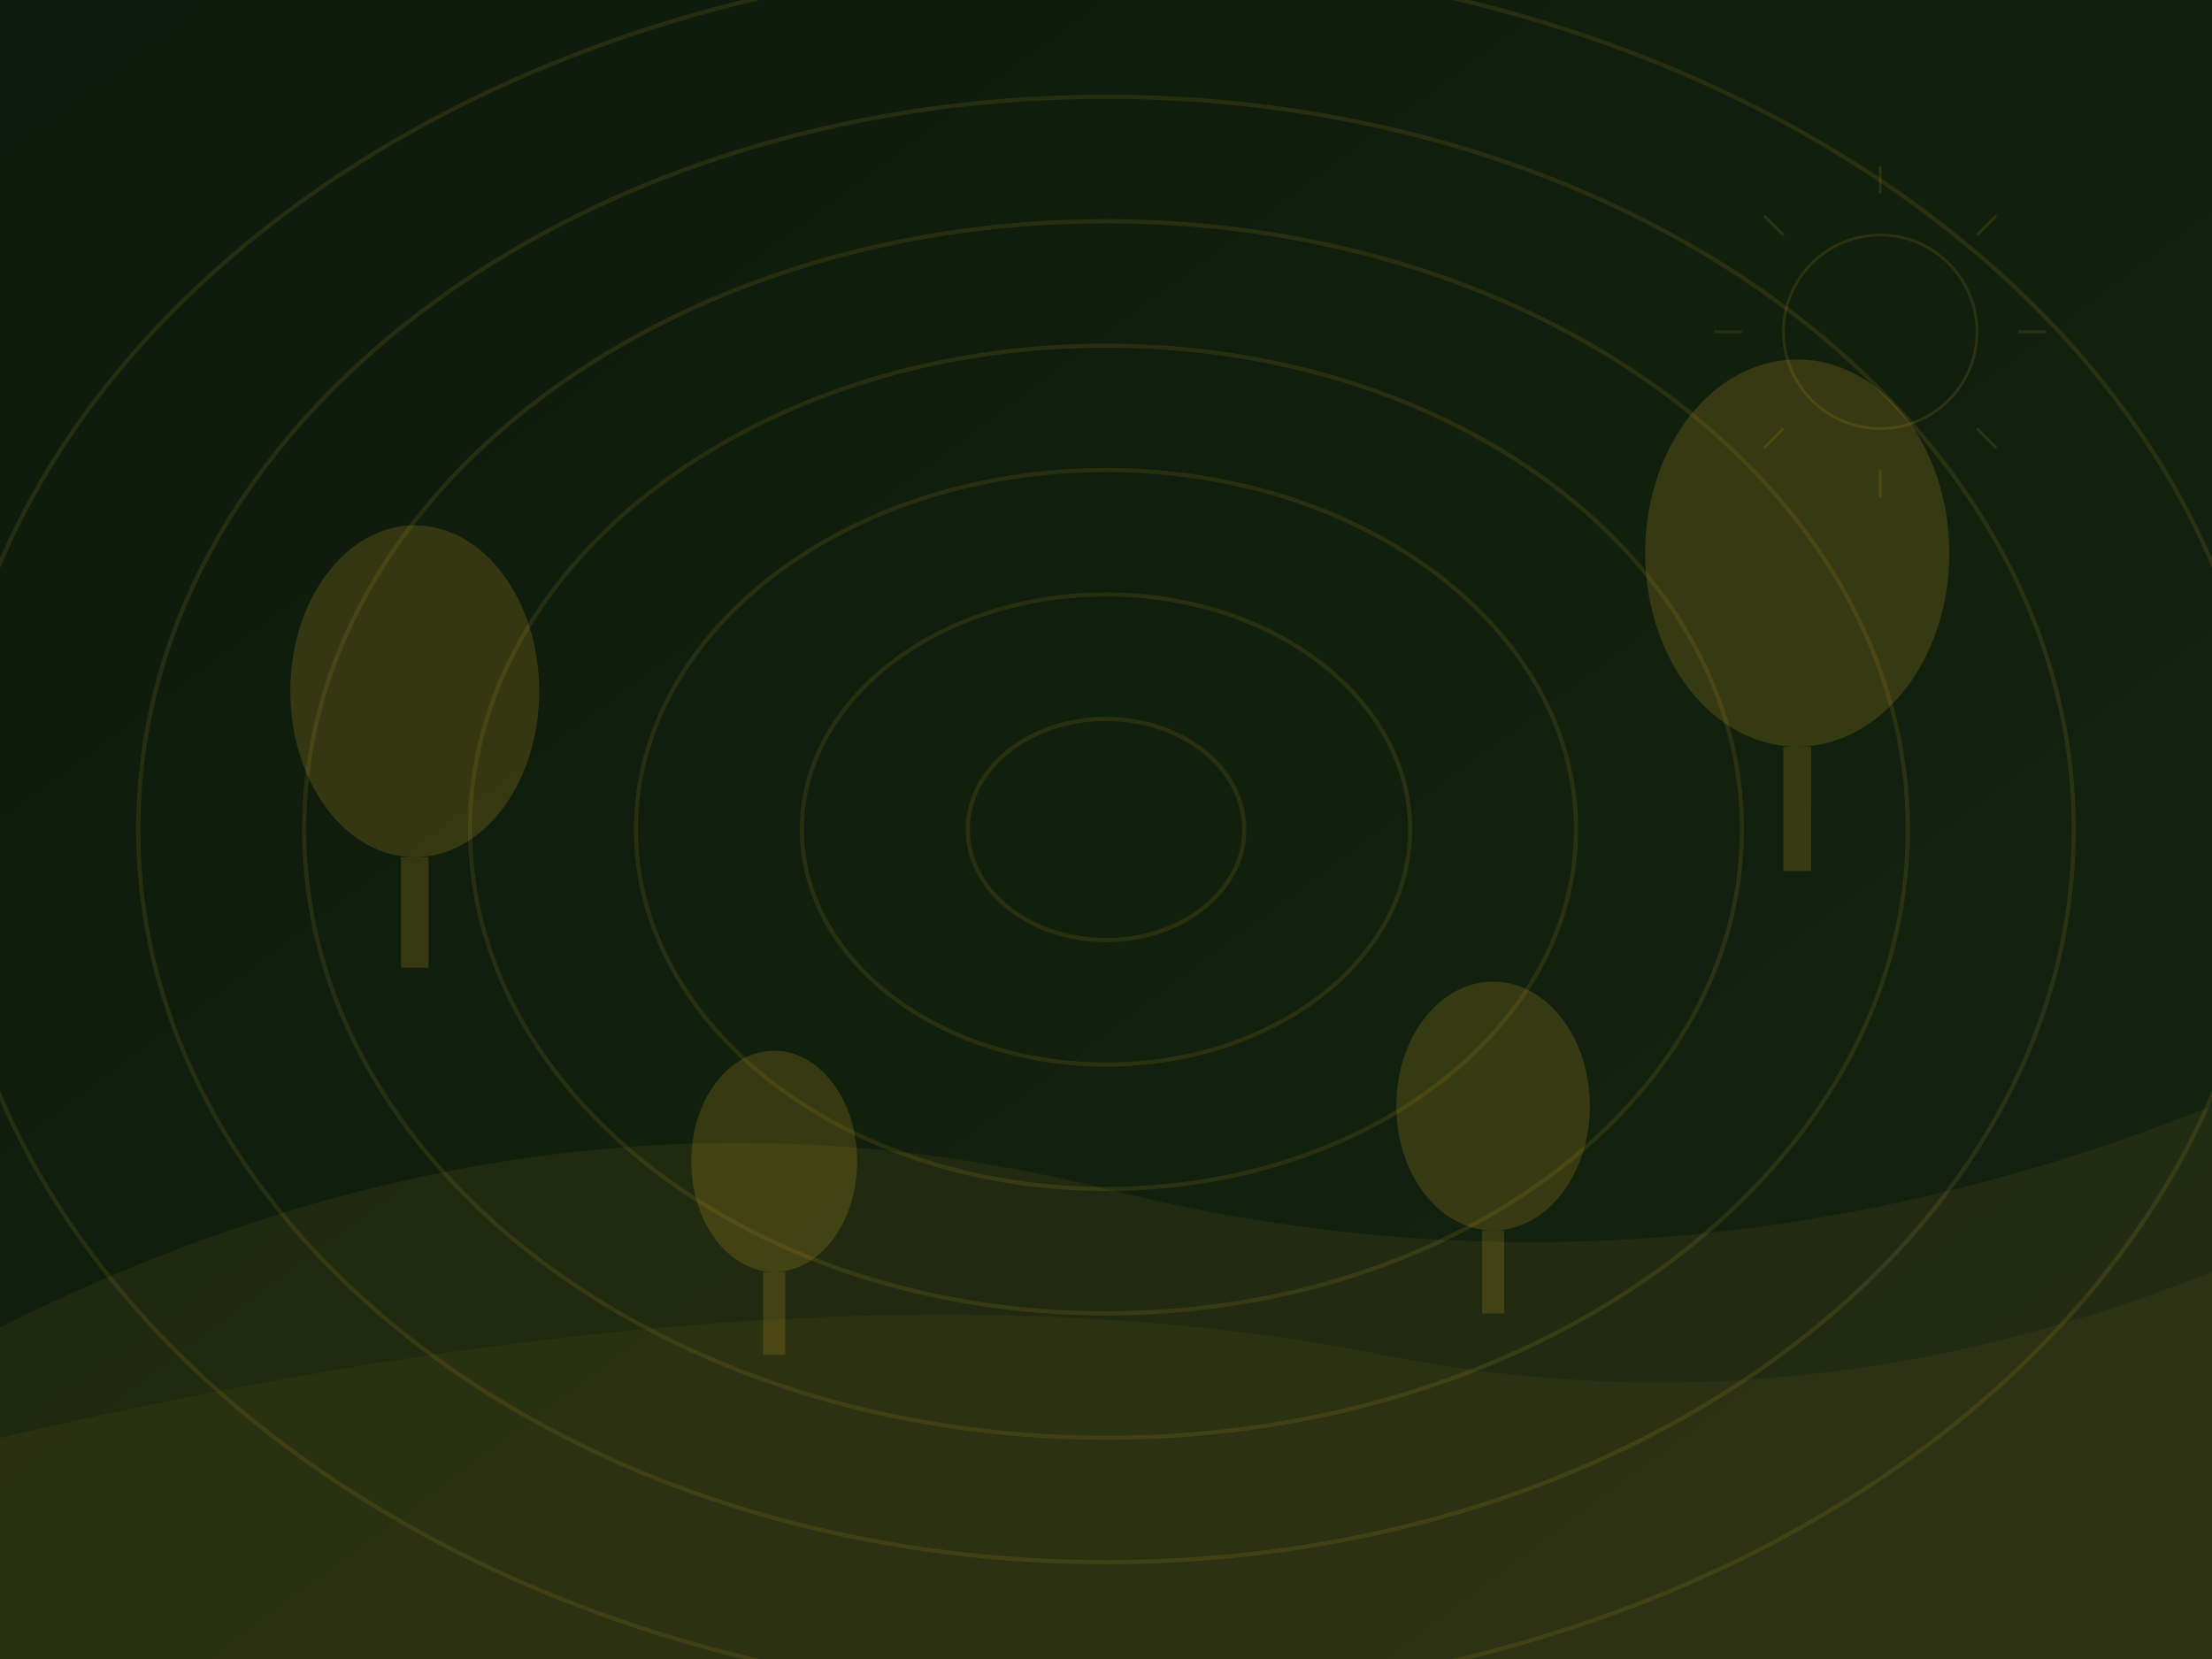
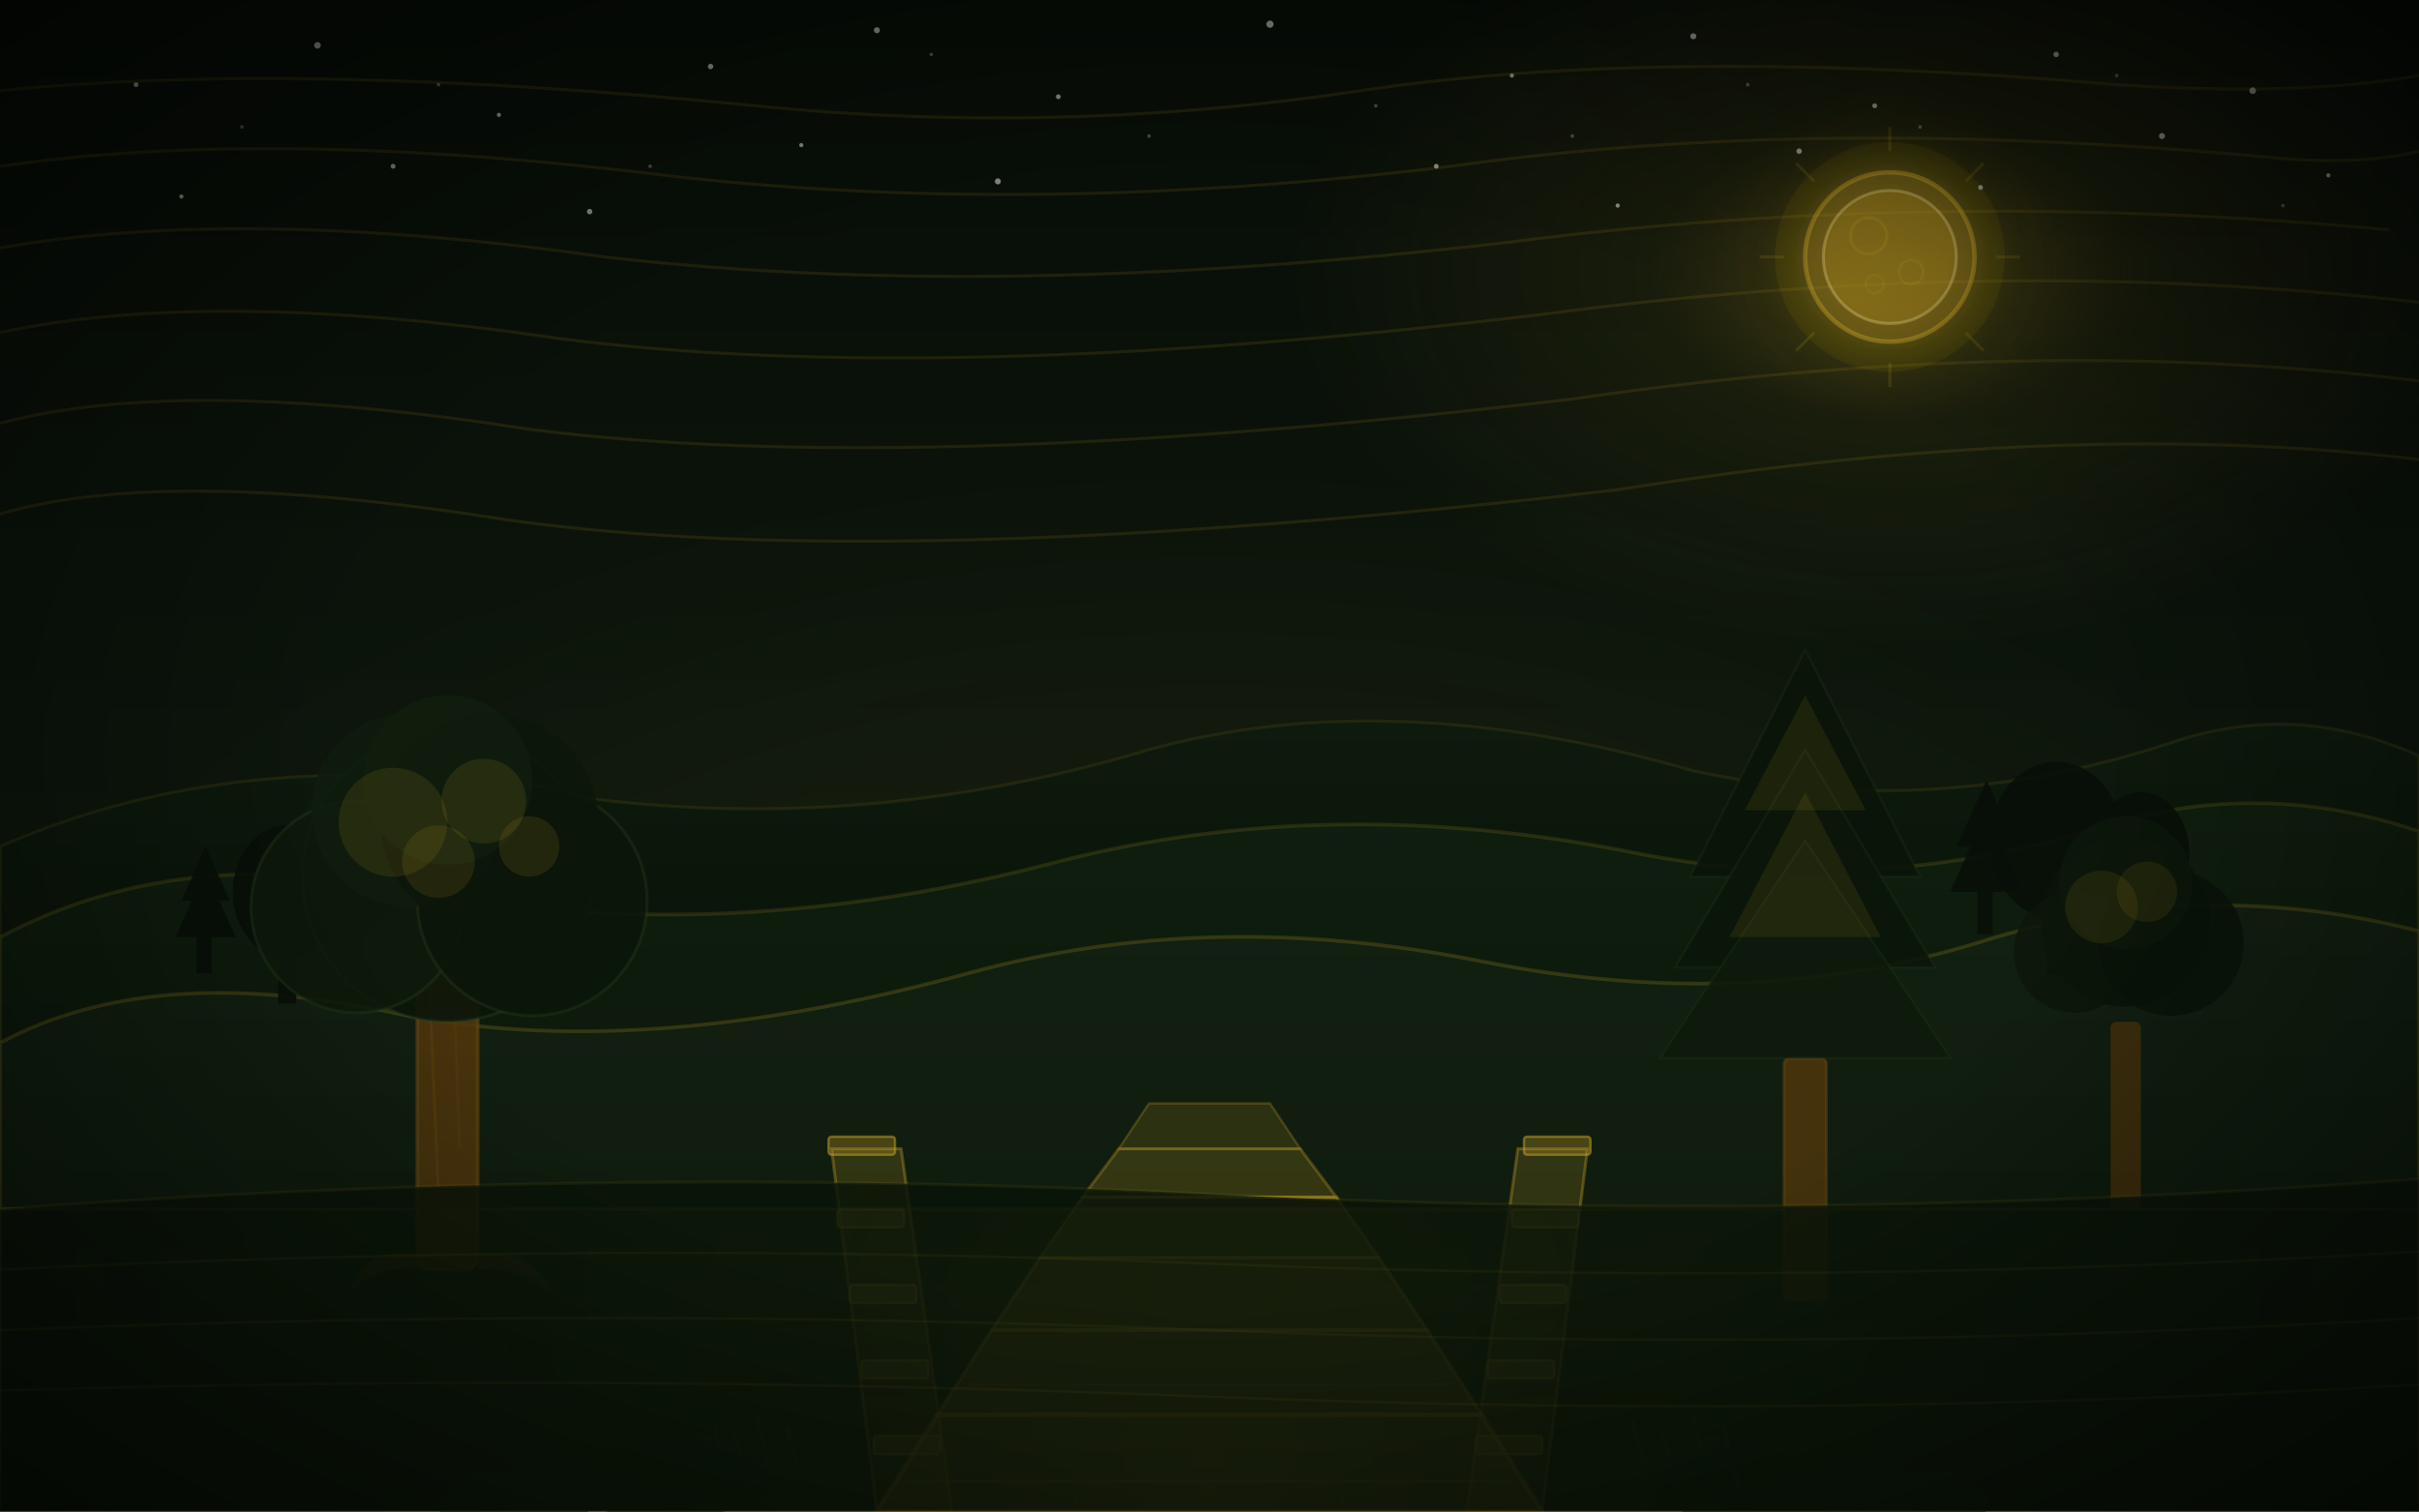
- <svg xmlns="http://www.w3.org/2000/svg" viewBox="0 0 800 600" width="800" height="600">
+ <svg xmlns="http://www.w3.org/2000/svg" viewBox="0 0 800 500" width="800" height="500">
  <defs>
-     <linearGradient id="bg" x1="0%" y1="0%" x2="100%" y2="100%">
-       <stop offset="0%" style="stop-color:#0d1a0d" />
-       <stop offset="50%" style="stop-color:#111f0d" />
-       <stop offset="100%" style="stop-color:#162312" />
-     </linearGradient>
+     <linearGradient id="ol-sky" x1="0%" y1="0%" x2="0%" y2="100%">
+       <stop offset="0%" stop-color="#070d07" />
+       <stop offset="50%" stop-color="#0c150c" />
+       <stop offset="100%" stop-color="#111f0d" />
+     </linearGradient>
+     <radialGradient id="ol-moonGlow" cx="78%" cy="18%" r="25%">
+       <stop offset="0%" stop-color="rgba(201,162,39,0.3)" />
+       <stop offset="40%" stop-color="rgba(201,162,39,0.08)" />
+       <stop offset="100%" stop-color="rgba(201,162,39,0)" />
+     </radialGradient>
+     <radialGradient id="ol-groundGlow" cx="50%" cy="85%" r="55%">
+       <stop offset="0%" stop-color="rgba(201,162,39,0.15)" />
+       <stop offset="60%" stop-color="rgba(201,162,39,0.04)" />
+       <stop offset="100%" stop-color="rgba(201,162,39,0)" />
+     </radialGradient>
+     <linearGradient id="ol-hillFar" x1="0%" y1="0%" x2="0%" y2="100%">
+       <stop offset="0%" stop-color="#0d1a0d" />
+       <stop offset="100%" stop-color="#0a140a" />
+     </linearGradient>
+     <linearGradient id="ol-hillMid" x1="0%" y1="0%" x2="0%" y2="100%">
+       <stop offset="0%" stop-color="#0f1e0e" />
+       <stop offset="100%" stop-color="#0c190b" />
+     </linearGradient>
+     <linearGradient id="ol-hillFront" x1="0%" y1="0%" x2="0%" y2="100%">
+       <stop offset="0%" stop-color="#122012" />
+       <stop offset="100%" stop-color="#0f1c0e" />
+     </linearGradient>
+     <linearGradient id="ol-pathStone" x1="0%" y1="0%" x2="100%" y2="0%">
+       <stop offset="0%" stop-color="rgba(180,145,35,0.35)" />
+       <stop offset="50%" stop-color="rgba(201,162,39,0.5)" />
+       <stop offset="100%" stop-color="rgba(180,145,35,0.35)" />
+     </linearGradient>
+     <filter id="ol-glow" x="-40%" y="-40%" width="180%" height="180%">
+       <feGaussianBlur stdDeviation="6" result="blur" />
+       <feMerge>
+         <feMergeNode in="blur" />
+         <feMergeNode in="SourceGraphic" />
+       </feMerge>
+     </filter>
+     <filter id="ol-moonFilter" x="-60%" y="-60%" width="220%" height="220%">
+       <feGaussianBlur stdDeviation="12" result="blur" />
+       <feMerge>
+         <feMergeNode in="blur" />
+         <feMergeNode in="SourceGraphic" />
+       </feMerge>
+     </filter>
+     <radialGradient id="ol-vignette" cx="50%" cy="50%" r="72%">
+       <stop offset="50%" stop-color="transparent" />
+       <stop offset="100%" stop-color="rgba(0,0,0,0.65)" />
+     </radialGradient>
  </defs>
-   <rect width="800" height="600" fill="url(#bg)" />
-   <g fill="none" stroke="rgba(201,162,39,0.13)" stroke-width="1.5">
-     <ellipse cx="400" cy="300" rx="50" ry="40" />
-     <ellipse cx="400" cy="300" rx="110" ry="85" />
-     <ellipse cx="400" cy="300" rx="170" ry="130" />
-     <ellipse cx="400" cy="300" rx="230" ry="175" />
-     <ellipse cx="400" cy="300" rx="290" ry="220" />
-     <ellipse cx="400" cy="300" rx="350" ry="265" />
-     <ellipse cx="400" cy="300" rx="420" ry="315" />
-   </g>
-   <g fill="rgba(201,162,39,0.2)">
-     <ellipse cx="150" cy="250" rx="45" ry="60" />
-     <rect x="145" y="310" width="10" height="40" />
-     <ellipse cx="650" cy="200" rx="55" ry="70" />
-     <rect x="645" y="270" width="10" height="45" />
-     <ellipse cx="280" cy="420" rx="30" ry="40" />
-     <rect x="276" y="460" width="8" height="30" />
-     <ellipse cx="540" cy="400" rx="35" ry="45" />
-     <rect x="536" y="445" width="8" height="30" />
-   </g>
-   <path d="M0 480 Q200 380 400 430 Q600 480 800 400 L800 600 L0 600 Z" fill="rgba(201,162,39,0.08)" />
-   <path d="M0 520 Q300 450 500 490 Q650 520 800 460 L800 600 L0 600 Z" fill="rgba(201,162,39,0.06)" />
+   <rect width="800" height="500" fill="url(#ol-sky)" />
+   <rect width="800" height="500" fill="url(#ol-moonGlow)" />
+   <rect width="800" height="500" fill="url(#ol-groundGlow)" />
+   <g fill="rgba(255,255,255,0.5)">
+     <circle cx="45" cy="28" r="0.8" />
+     <circle cx="105" cy="15" r="1.1" />
+     <circle cx="165" cy="38" r="0.7" />
+     <circle cx="235" cy="22" r="0.9" />
+     <circle cx="290" cy="10" r="1" />
+     <circle cx="350" cy="32" r="0.8" />
+     <circle cx="420" cy="8" r="1.2" />
+     <circle cx="500" cy="25" r="0.7" />
+     <circle cx="560" cy="12" r="1" />
+     <circle cx="620" cy="35" r="0.8" />
+     <circle cx="680" cy="18" r="0.9" />
+     <circle cx="745" cy="30" r="1.1" />
+     <circle cx="60" cy="65" r="0.7" />
+     <circle cx="130" cy="55" r="0.8" />
+     <circle cx="195" cy="70" r="0.9" />
+     <circle cx="265" cy="48" r="0.7" />
+     <circle cx="330" cy="60" r="1" />
+     <circle cx="475" cy="55" r="0.8" />
+     <circle cx="535" cy="68" r="0.7" />
+     <circle cx="595" cy="50" r="0.9" />
+     <circle cx="655" cy="62" r="0.8" />
+     <circle cx="715" cy="45" r="1" />
+     <circle cx="770" cy="58" r="0.7" />
+   </g>
+   <g fill="rgba(255,255,255,0.25)">
+     <circle cx="80" cy="42" r="0.6" />
+     <circle cx="145" cy="28" r="0.6" />
+     <circle cx="215" cy="55" r="0.6" />
+     <circle cx="308" cy="18" r="0.6" />
+     <circle cx="380" cy="45" r="0.6" />
+     <circle cx="455" cy="35" r="0.6" />
+     <circle cx="520" cy="45" r="0.6" />
+     <circle cx="578" cy="28" r="0.6" />
+     <circle cx="635" cy="42" r="0.6" />
+     <circle cx="700" cy="25" r="0.6" />
+     <circle cx="755" cy="68" r="0.6" />
+   </g>
+   <g stroke="rgba(201,162,39,0.12)" stroke-width="1" fill="none">
+     <path d="M0,30 Q100,20 250,35 Q350,45 450,30 Q550,15 700,28 Q760,32 800,25" />
+     <path d="M0,55 Q90,42 220,58 Q340,72 480,55 Q600,38 750,52 Q780,55 800,50" />
+     <path d="M0,82 Q80,68 200,85 Q330,100 500,80 Q640,62 790,76" />
+     <path d="M0,110 Q70,95 185,112 Q310,128 510,104 Q660,84 800,100" />
+     <path d="M0,140 Q60,124 175,142 Q300,158 520,132 Q670,110 800,126" />
+     <path d="M0,170 Q55,154 168,172 Q295,190 535,162 Q685,138 800,152" />
+   </g>
+   <circle cx="625" cy="85" r="38" fill="rgba(201,162,39,0.08)" filter="url(#ol-moonFilter)" />
+   <circle cx="625" cy="85" r="28" fill="rgba(201,162,39,0.18)" stroke="rgba(201,162,39,0.45)" stroke-width="1.5" filter="url(#ol-glow)" />
+   <circle cx="625" cy="85" r="22" fill="rgba(201,162,39,0.25)" stroke="rgba(255,240,160,0.3)" stroke-width="1" />
+   <circle cx="618" cy="78" r="6" fill="none" stroke="rgba(201,162,39,0.2)" stroke-width="1" />
+   <circle cx="632" cy="90" r="4" fill="none" stroke="rgba(201,162,39,0.18)" stroke-width="0.8" />
+   <circle cx="620" cy="94" r="3" fill="none" stroke="rgba(201,162,39,0.15)" stroke-width="0.8" />
  <g stroke="rgba(201,162,39,0.15)" stroke-width="1" fill="none">
-     <circle cx="680" cy="120" r="35" />
-     <line x1="680" y1="70" x2="680" y2="60" />
-     <line x1="680" y1="170" x2="680" y2="180" />
-     <line x1="630" y1="120" x2="620" y2="120" />
-     <line x1="730" y1="120" x2="740" y2="120" />
-     <line x1="645" y1="85" x2="638" y2="78" />
-     <line x1="715" y1="155" x2="722" y2="162" />
-     <line x1="715" y1="85" x2="722" y2="78" />
-     <line x1="645" y1="155" x2="638" y2="162" />
-   </g>
+     <line x1="625" y1="50" x2="625" y2="42" />
+     <line x1="625" y1="120" x2="625" y2="128" />
+     <line x1="590" y1="85" x2="582" y2="85" />
+     <line x1="660" y1="85" x2="668" y2="85" />
+     <line x1="600" y1="60" x2="594" y2="54" />
+     <line x1="650" y1="60" x2="656" y2="54" />
+     <line x1="600" y1="110" x2="594" y2="116" />
+     <line x1="650" y1="110" x2="656" y2="116" />
+   </g>
+   <path d="M0,280 Q80,245 180,262 Q280,278 380,248 Q460,226 560,255 Q640,272 720,245 Q760,232 800,250 L800,320 L0,320 Z" fill="url(#ol-hillFar)" stroke="rgba(201,162,39,0.1)" stroke-width="1" />
+   <path d="M0,310 Q60,278 140,295 Q240,314 350,285 Q440,262 540,282 Q620,298 700,272 Q750,258 800,275 L800,360 L0,360 Z" fill="url(#ol-hillMid)" stroke="rgba(201,162,39,0.15)" stroke-width="1.2" />
+   <path d="M0,345 Q50,318 130,335 Q210,352 320,322 Q400,300 490,318 Q580,336 660,310 Q730,290 800,308 L800,400 L0,400 Z" fill="url(#ol-hillFront)" stroke="rgba(201,162,39,0.2)" stroke-width="1.2" />
+   <g fill="rgba(8,15,8,0.9)">
+     <ellipse cx="95" cy="295" rx="18" ry="22" />
+     <rect x="92" y="317" width="6" height="15" />
+     <ellipse cx="118" cy="290" rx="14" ry="18" />
+     <rect x="115" y="308" width="5" height="12" />
+     <polygon points="58,310 68,288 78,310" />
+     <polygon points="60,298 68,280 76,298" />
+     <rect x="65" y="310" width="5" height="12" />
+   </g>
+   <g fill="rgba(8,15,8,0.9)">
+     <ellipse cx="680" cy="278" rx="22" ry="26" />
+     <rect x="677" y="304" width="7" height="18" />
+     <ellipse cx="708" cy="282" rx="16" ry="20" />
+     <rect x="705" y="302" width="5" height="14" />
+     <polygon points="645,295 657,268 669,295" />
+     <polygon points="647,280 657,258 667,280" />
+     <rect x="654" y="295" width="5" height="14" />
+   </g>
+   <rect x="138" y="320" width="20" height="100" rx="4" fill="rgba(80,55,12,0.85)" stroke="rgba(100,70,15,0.6)" stroke-width="1.2" />
+   <line x1="142" y1="325" x2="145" y2="395" stroke="rgba(100,70,15,0.35)" stroke-width="1" />
+   <line x1="150" y1="325" x2="152" y2="380" stroke="rgba(100,70,15,0.25)" stroke-width="0.8" />
+   <path d="M138,420 Q125,418 115,428 Q120,412 138,415 Z" fill="rgba(80,55,12,0.7)" />
+   <path d="M158,420 Q172,418 182,428 Q176,412 158,415 Z" fill="rgba(80,55,12,0.7)" />
+   <circle cx="148" cy="290" r="48" fill="rgba(12,22,10,0.9)" stroke="rgba(40,65,30,0.4)" stroke-width="1" />
+   <circle cx="118" cy="300" r="35" fill="rgba(14,25,12,0.88)" stroke="rgba(40,65,30,0.35)" stroke-width="1" />
+   <circle cx="176" cy="298" r="38" fill="rgba(12,22,10,0.9)" stroke="rgba(40,65,30,0.35)" stroke-width="1" />
+   <circle cx="135" cy="268" r="32" fill="rgba(15,28,13,0.85)" />
+   <circle cx="162" cy="272" r="36" fill="rgba(12,22,10,0.88)" />
+   <circle cx="148" cy="258" r="28" fill="rgba(16,30,14,0.82)" />
+   <g fill="rgba(201,162,39,0.12)">
+     <circle cx="130" cy="272" r="18" />
+     <circle cx="160" cy="265" r="14" />
+     <circle cx="145" cy="285" r="12" />
+     <circle cx="175" cy="280" r="10" />
+   </g>
+   <rect x="590" y="350" width="14" height="80" rx="2" fill="rgba(80,55,12,0.8)" stroke="rgba(100,70,15,0.5)" stroke-width="1" />
+   <polygon points="597,215 635,290 559,290" fill="rgba(10,20,9,0.92)" stroke="rgba(30,55,25,0.3)" stroke-width="0.8" />
+   <polygon points="597,248 640,320 554,320" fill="rgba(12,22,10,0.9)" stroke="rgba(30,55,25,0.3)" stroke-width="0.8" />
+   <polygon points="597,278 645,350 549,350" fill="rgba(14,25,12,0.88)" stroke="rgba(30,55,25,0.3)" stroke-width="0.8" />
+   <g fill="rgba(201,162,39,0.1)">
+     <polygon points="597,230 617,268 577,268" />
+     <polygon points="597,262 622,310 572,310" />
+   </g>
+   <rect x="698" y="338" width="10" height="62" rx="2" fill="rgba(80,55,12,0.7)" />
+   <circle cx="703" cy="305" r="28" fill="rgba(10,20,9,0.88)" />
+   <circle cx="686" cy="315" r="20" fill="rgba(12,22,10,0.85)" />
+   <circle cx="718" cy="312" r="24" fill="rgba(10,20,9,0.88)" />
+   <circle cx="703" cy="292" r="22" fill="rgba(13,24,11,0.82)" />
+   <g fill="rgba(201,162,39,0.1)">
+     <circle cx="695" cy="300" r="12" />
+     <circle cx="710" cy="295" r="10" />
+   </g>
+   <polygon points="290,500 510,500 490,468 310,468" fill="url(#ol-pathStone)" stroke="rgba(201,162,39,0.5)" stroke-width="1.5" />
+   <line x1="300" y1="490" x2="500" y2="490" stroke="rgba(255,240,160,0.15)" stroke-width="1" />
+   <line x1="310" y1="478" x2="490" y2="478" stroke="rgba(201,162,39,0.1)" stroke-width="0.8" />
+   <polygon points="310,468 490,468 472,440 328,440" fill="rgba(201,162,39,0.38)" stroke="rgba(201,162,39,0.45)" stroke-width="1.2" />
+   <line x1="320" y1="458" x2="480" y2="458" stroke="rgba(255,240,160,0.12)" stroke-width="0.8" />
+   <polygon points="328,440 472,440 456,416 344,416" fill="rgba(201,162,39,0.32)" stroke="rgba(201,162,39,0.4)" stroke-width="1.2" />
+   <polygon points="344,416 456,416 442,396 358,396" fill="rgba(201,162,39,0.26)" stroke="rgba(201,162,39,0.35)" stroke-width="1" />
+   <polygon points="358,396 442,396 430,380 370,380" fill="rgba(201,162,39,0.2)" stroke="rgba(201,162,39,0.3)" stroke-width="1" />
+   <polygon points="370,380 430,380 420,365 380,365" fill="rgba(201,162,39,0.15)" stroke="rgba(201,162,39,0.25)" stroke-width="0.8" />
+   <g fill="rgba(201,162,39,0.18)" stroke="rgba(201,162,39,0.35)" stroke-width="1">
+     <polygon points="290,500 315,500 298,380 275,380" />
+     <polygon points="510,500 485,500 502,380 525,380" />
+   </g>
+   <g fill="rgba(201,162,39,0.3)" stroke="rgba(201,162,39,0.5)" stroke-width="0.8">
+     <rect x="274" y="376" width="22" height="6" rx="1" />
+     <rect x="277" y="400" width="22" height="6" rx="1" />
+     <rect x="281" y="425" width="22" height="6" rx="1" />
+     <rect x="285" y="450" width="22" height="6" rx="1" />
+     <rect x="289" y="475" width="22" height="6" rx="1" />
+     <rect x="504" y="376" width="22" height="6" rx="1" />
+     <rect x="500" y="400" width="22" height="6" rx="1" />
+     <rect x="496" y="425" width="22" height="6" rx="1" />
+     <rect x="492" y="450" width="22" height="6" rx="1" />
+     <rect x="488" y="475" width="22" height="6" rx="1" />
+   </g>
+   <g stroke="rgba(30,60,25,0.6)" stroke-width="1.5" fill="none">
+     <path d="M240,490 Q238,478 236,470" />
+     <path d="M248,492 Q245,480 242,472" />
+     <path d="M255,488 Q252,476 250,468" />
+     <path d="M265,492 Q263,480 260,472" />
+     <path d="M545,490 Q542,478 540,470" />
+     <path d="M555,492 Q552,480 549,472" />
+     <path d="M565,488 Q562,476 560,468" />
+     <path d="M575,492 Q572,480 570,472" />
+   </g>
+   <g fill="rgba(20,40,18,0.7)">
+     <ellipse cx="220" cy="490" rx="35" ry="12" />
+     <ellipse cx="580" cy="492" rx="32" ry="12" />
+     <ellipse cx="170" cy="498" rx="25" ry="10" />
+     <ellipse cx="630" cy="497" rx="28" ry="10" />
+   </g>
+   <path d="M0,400 Q200,385 400,395 Q600,405 800,390 L800,500 L0,500 Z" fill="rgba(10,20,9,0.85)" stroke="rgba(201,162,39,0.08)" stroke-width="1" />
+   <g stroke="rgba(201,162,39,0.06)" stroke-width="0.8" fill="none">
+     <path d="M0,420 Q200,410 400,418 Q600,426 800,414" />
+     <path d="M0,440 Q200,432 400,440 Q600,448 800,436" />
+     <path d="M0,460 Q200,454 400,462 Q600,470 800,458" />
+   </g>
+   <rect width="800" height="500" fill="url(#ol-vignette)" />
</svg>
